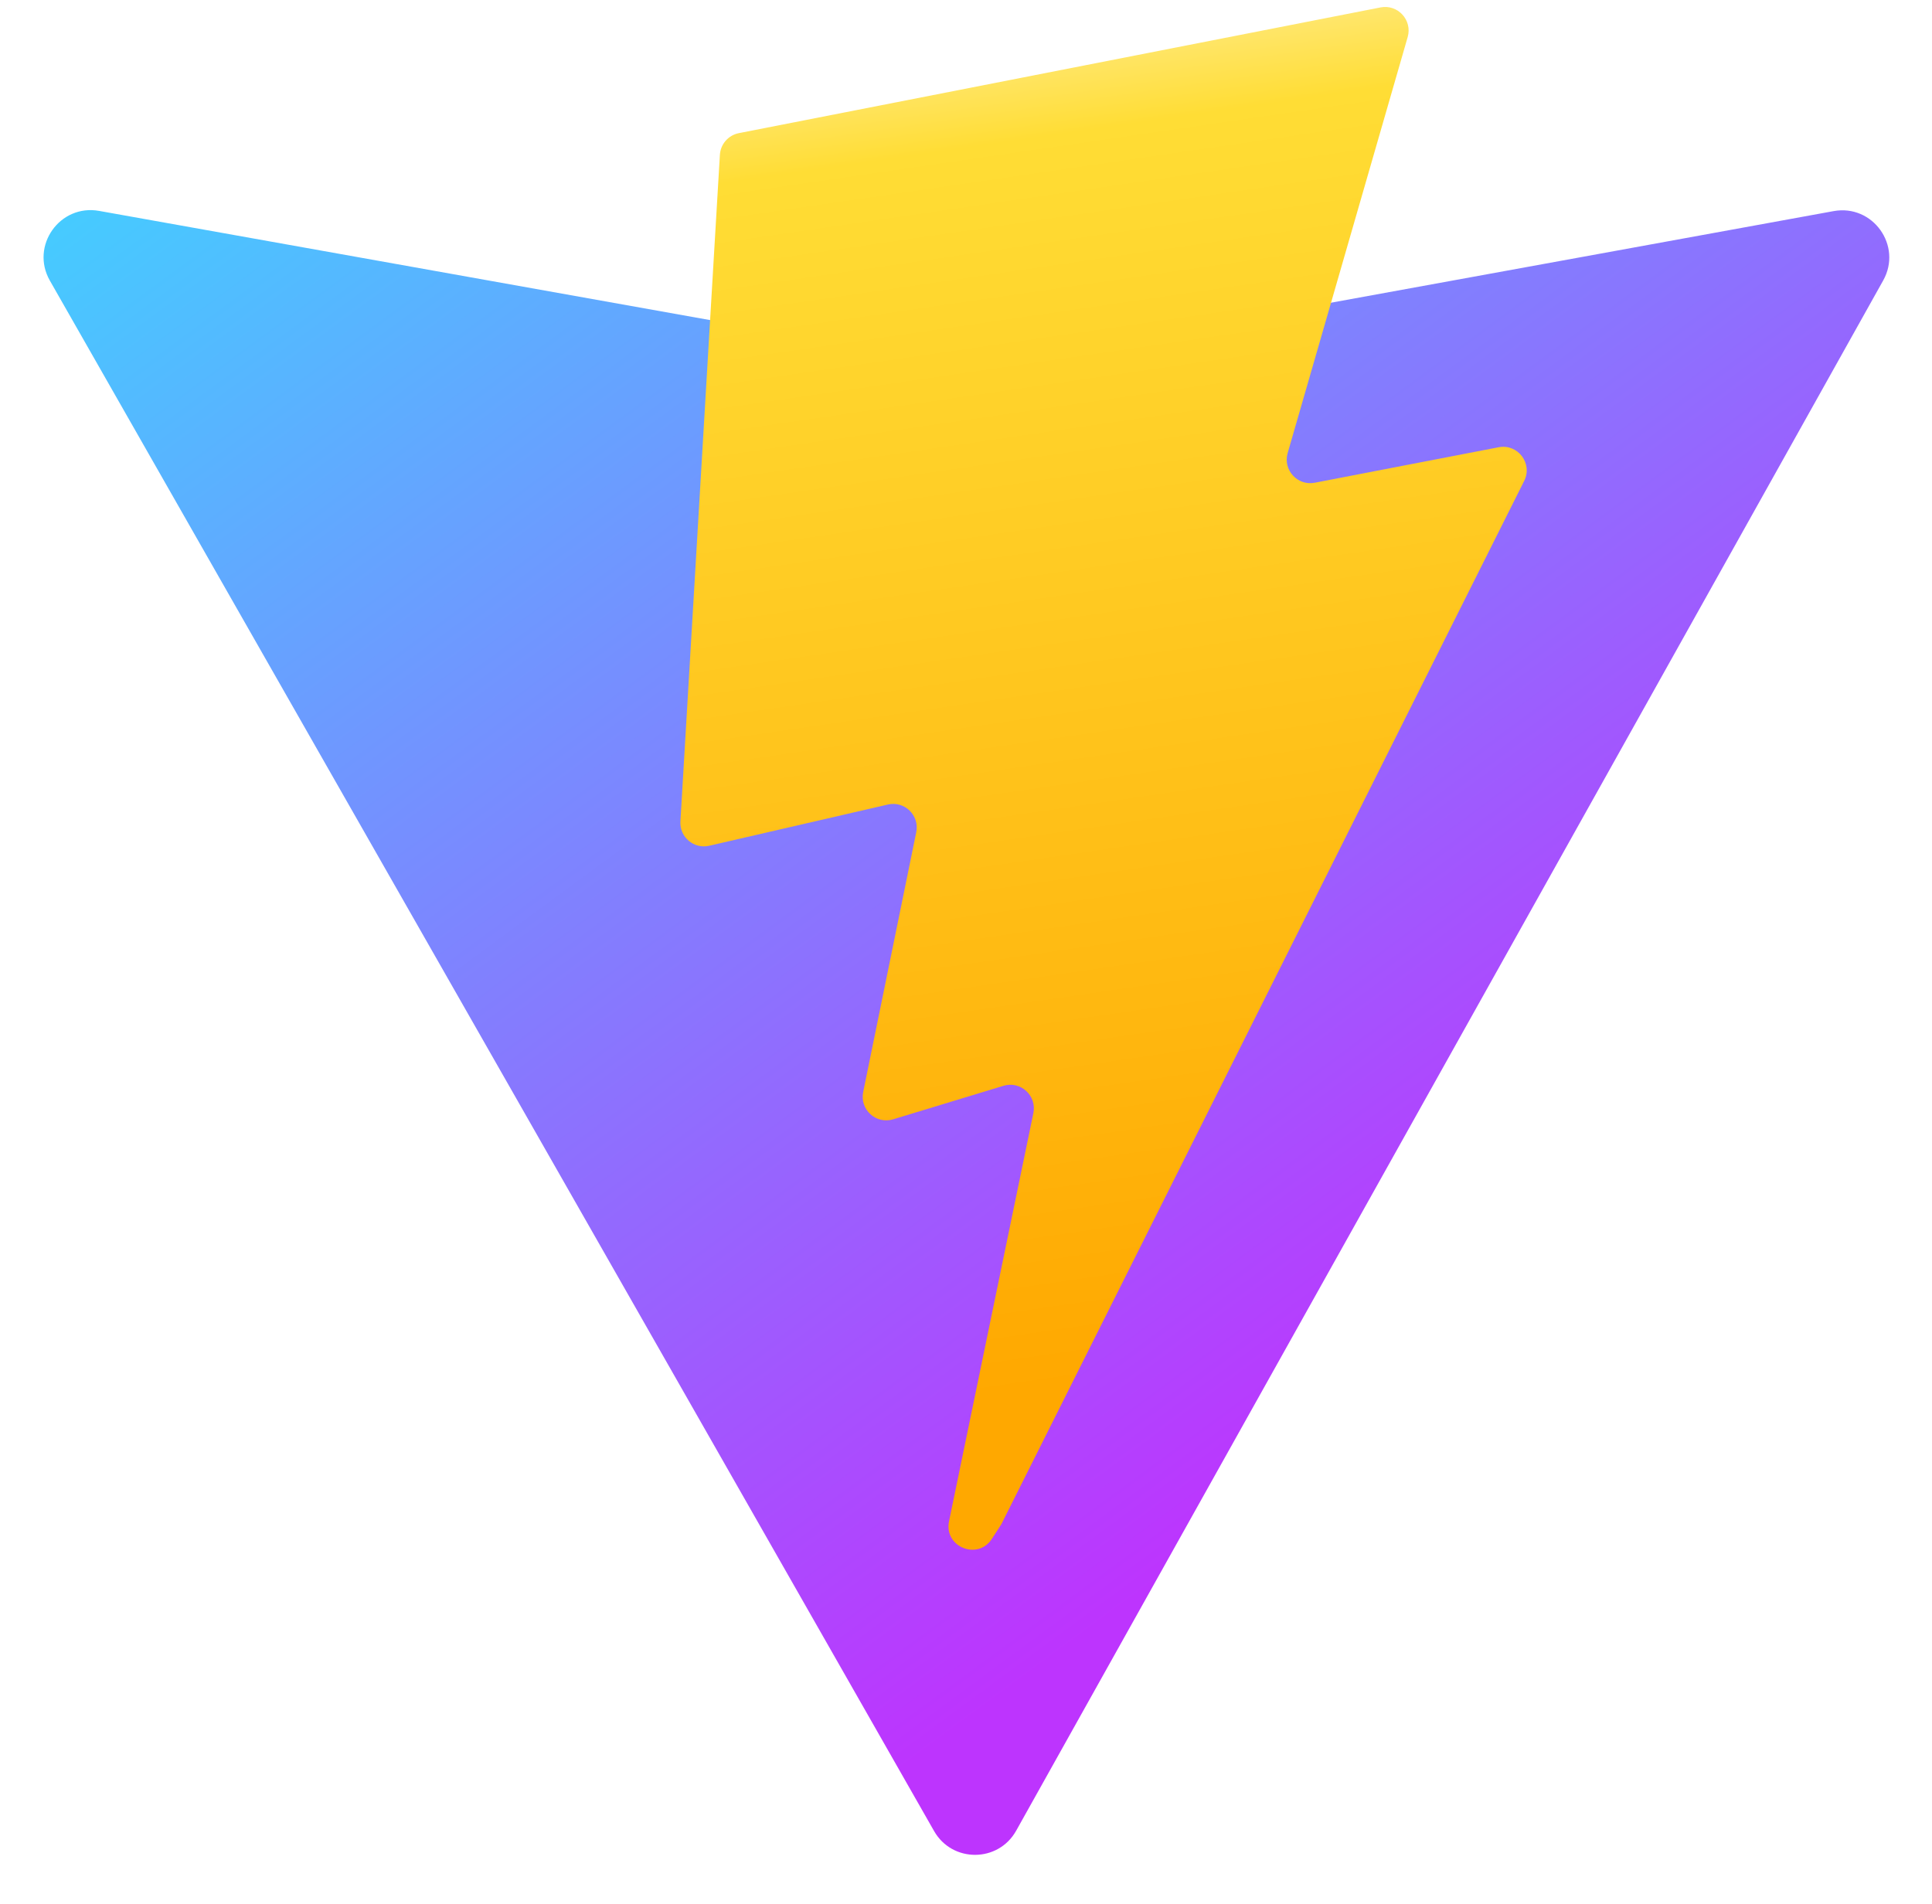
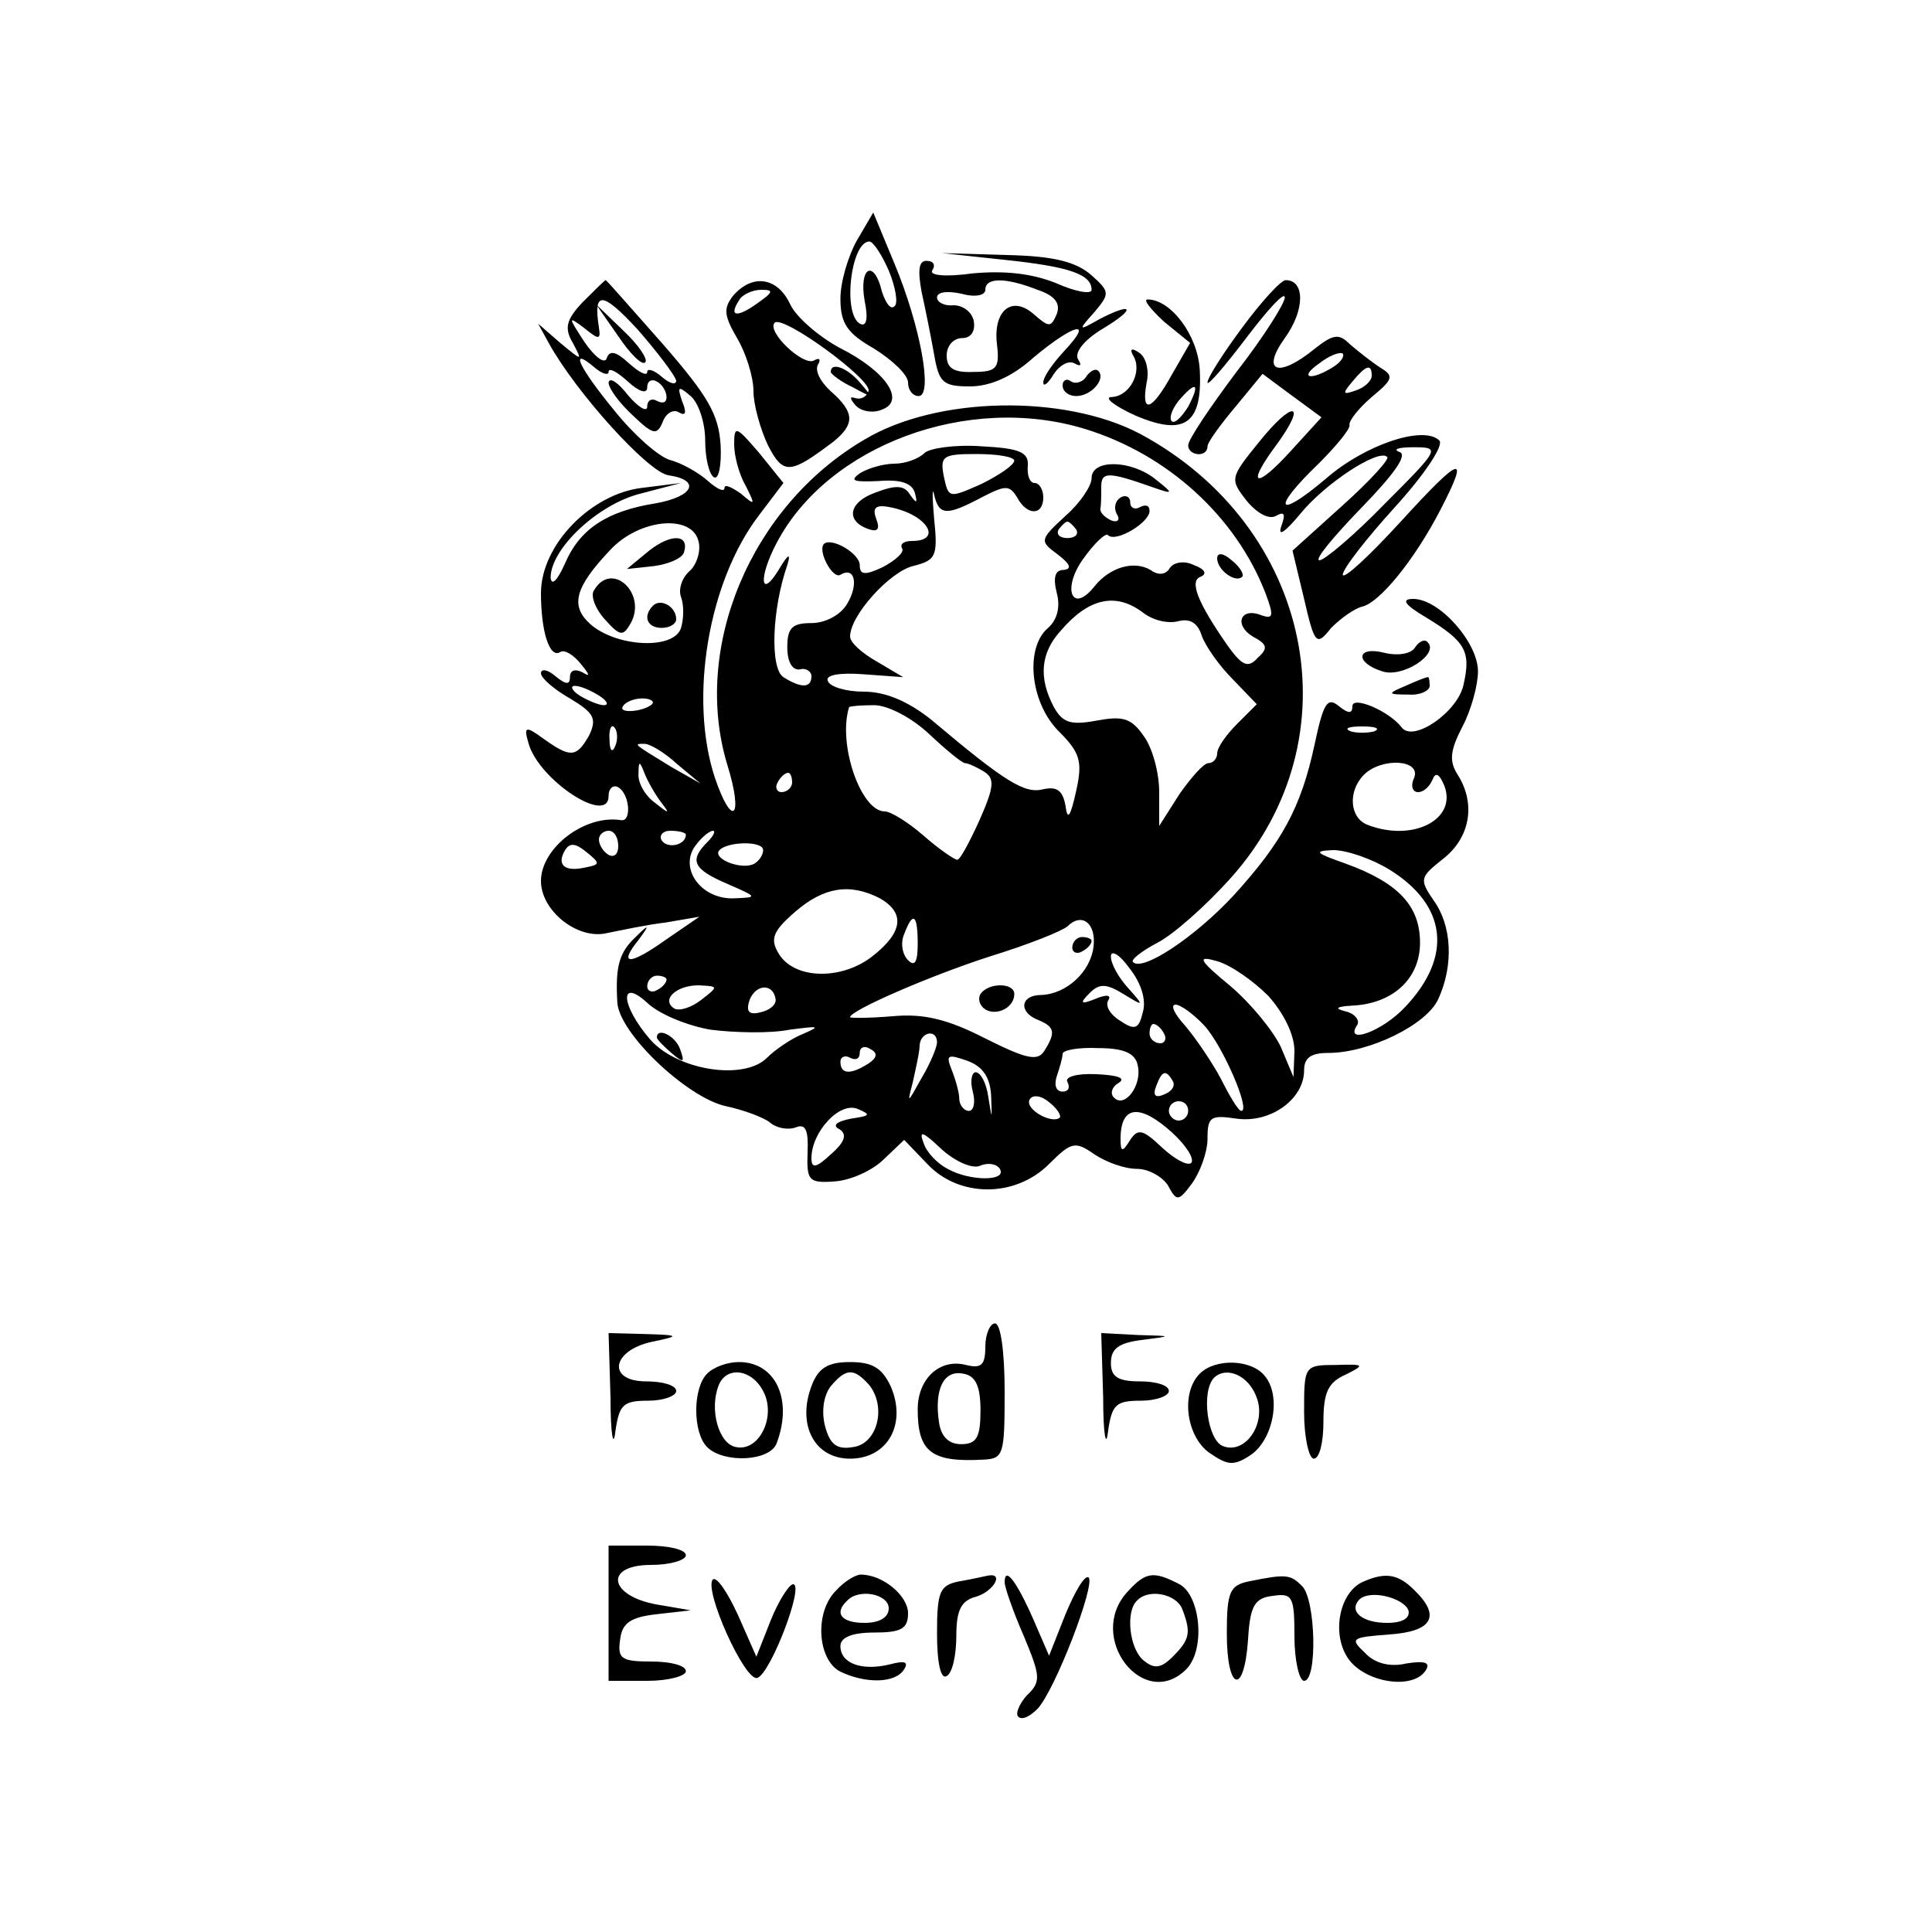
- <svg xmlns="http://www.w3.org/2000/svg" width="410" height="404" viewBox="0 0 410 404" fill="none">
-   <path d="M399.641 59.525L215.643 388.545C211.844 395.338 202.084 395.378 198.228 388.618L10.582 59.556C6.381 52.19 12.68 43.267 21.028 44.759L205.223 77.682C206.398 77.892 207.601 77.89 208.776 77.676L389.119 44.806C397.439 43.289 403.768 52.143 399.641 59.525Z" fill="url(#paint0_linear)" />
-   <path d="M292.965 1.574L156.801 28.255C154.563 28.694 152.906 30.59 152.771 32.866L144.395 174.33C144.198 177.662 147.258 180.248 150.51 179.498L188.42 170.749C191.967 169.931 195.172 173.055 194.443 176.622L183.18 231.775C182.422 235.487 185.907 238.661 189.532 237.56L212.947 230.446C216.577 229.344 220.065 232.527 219.297 236.242L201.398 322.875C200.278 328.294 207.486 331.249 210.492 326.603L212.5 323.5L323.454 102.072C325.312 98.365 322.108 94.137 318.036 94.923L279.014 102.454C275.347 103.161 272.227 99.746 273.262 96.158L298.731 7.867C299.767 4.273 296.636 0.855 292.965 1.574Z" fill="url(#paint1_linear)" />
-   <defs>
-     <linearGradient id="paint0_linear" x1="6" y1="33" x2="235" y2="344" gradientUnits="userSpaceOnUse">
-       <stop stop-color="#41D1FF" />
-       <stop offset="1" stop-color="#BD34FE" />
-     </linearGradient>
-     <linearGradient id="paint1_linear" x1="194.651" y1="8.818" x2="236.076" y2="292.989" gradientUnits="userSpaceOnUse">
-       <stop stop-color="#FFEA83" />
-       <stop offset="0.083" stop-color="#FFDD35" />
-       <stop offset="1" stop-color="#FFA800" />
-     </linearGradient>
-   </defs>
+ <svg xmlns="http://www.w3.org/2000/svg" version="1.1" width="200pt" height="200pt">
+   <svg version="1.0" width="200pt" height="200pt" viewBox="0 0 200 200" preserveAspectRatio="xMidYMid meet">
+     <g transform="translate(0,200) scale(0.1,-0.1)" fill="#000000" stroke="none">
+       <path d="M887 1751 c-9 -16 -17 -43 -17 -60 0 -26 7 -36 35 -52 19 -12 35 -27 35 -35 0 -8 5 -14 11 -14 15 0 2 72 -25 137 l-22 53 -17 -29z m33 -31 c7 -17 10 -34 6 -37 -4 -4 -9 3 -13 15 -8 34 -24 26 -18 -9 4 -19 2 -28 -5 -24 -18 11 -9 85 10 85 4 0 13 -14 20 -30z" />
+       <path d="M1040 1731 c67 -7 90 -15 90 -31 0 -5 -17 -2 -37 7 -25 10 -53 13 -86 10 -29 -4 -45 -2 -42 3 4 6 1 10 -6 10 -8 0 -9 -10 -5 -32 4 -18 10 -48 13 -65 5 -29 9 -33 37 -33 21 0 44 10 66 30 42 35 63 40 32 7 -12 -13 -22 -27 -22 -33 0 -5 5 -1 11 9 6 9 15 14 21 11 7 -4 8 -2 4 4 -4 7 6 20 26 32 35 21 31 28 -5 9 -21 -12 -21 -11 -4 8 16 19 16 21 -3 38 -16 14 -39 20 -88 21 l-67 2 65 -7z m34 -31 c18 -6 24 -14 20 -25 -6 -14 -8 -14 -23 -1 -23 21 -43 5 -39 -30 3 -25 0 -29 -24 -29 -21 -1 -28 4 -28 17 0 10 7 18 16 18 9 0 14 7 12 18 -2 9 -11 16 -21 16 -9 -1 -17 3 -17 8 0 6 11 7 25 4 14 -4 25 -2 25 4 0 13 21 13 54 0z" />
+       <path d="M603 1687 c-17 -18 -19 -27 -10 -42 10 -19 10 -19 -13 0 l-23 20 11 -20 c28 -51 103 -134 124 -137 34 -5 26 -22 -13 -29 -51 -8 -79 -27 -94 -62 -8 -18 -14 -24 -15 -15 0 30 49 76 93 87 l42 11 -40 -5 c-53 -6 -105 -59 -105 -109 0 -40 9 -68 20 -61 4 3 14 -3 21 -12 10 -12 10 -14 2 -9 -8 4 -13 2 -13 -5 0 -8 -4 -8 -15 1 -8 7 -15 8 -15 3 0 -5 14 -17 30 -26 25 -15 28 -21 20 -38 -13 -23 -19 -24 -47 -4 -19 14 -21 13 -16 -4 10 -38 83 -86 83 -55 0 8 5 12 10 9 12 -7 14 -36 3 -34 -38 6 -83 -29 -83 -63 0 -31 38 -61 68 -54 15 3 43 9 61 11 l35 6 -35 -24 c-38 -27 -49 -26 -28 0 12 16 11 17 -3 3 -17 -16 -21 -30 -19 -67 1 -32 72 -99 112 -108 19 -4 40 -12 46 -17 7 -6 19 -8 27 -5 10 4 13 -3 12 -26 -1 -29 1 -32 28 -30 16 1 39 11 51 23 l21 20 24 -25 c33 -35 91 -35 126 0 23 23 27 24 47 10 12 -8 31 -15 44 -15 12 0 26 -8 32 -17 9 -17 11 -17 25 2 8 11 16 32 16 46 0 23 3 25 30 21 35 -5 70 20 70 50 0 13 7 18 25 18 42 0 102 29 114 56 16 35 14 76 -5 102 -15 22 -14 24 10 43 28 22 34 57 15 87 -9 14 -8 25 5 50 9 17 16 43 16 57 0 30 -40 75 -67 75 -13 0 -9 -6 13 -19 41 -25 47 -35 39 -70 -6 -28 -52 -60 -64 -44 -13 17 -51 33 -51 22 0 -8 -4 -8 -14 0 -12 10 -16 3 -25 -39 -14 -66 -34 -102 -84 -157 -40 -43 -94 -79 -104 -69 -3 2 8 11 25 20 16 8 50 38 76 67 130 145 85 364 -94 460 -78 41 -210 39 -285 -6 -118 -69 -179 -216 -142 -337 17 -55 5 -66 -13 -13 -27 82 -7 203 46 272 l25 33 -25 31 c-24 28 -26 29 -26 9 0 -12 5 -31 12 -43 10 -20 10 -21 -5 -8 -10 7 -17 10 -17 6 0 -5 -8 -1 -17 7 -10 9 -28 19 -40 22 -12 4 -37 26 -57 51 -37 45 -47 67 -21 45 8 -7 15 -9 15 -5 0 5 9 0 20 -10 12 -11 20 -13 20 -6 0 7 5 9 10 6 6 -3 10 -11 10 -16 0 -6 -4 -7 -10 -4 -5 3 -10 1 -10 -6 0 -6 -9 -1 -20 12 -10 13 -19 19 -20 13 0 -6 11 -21 25 -34 21 -20 25 -21 31 -7 3 9 11 14 17 10 7 -4 8 0 3 12 -5 15 -4 16 9 5 8 -7 15 -27 15 -46 0 -18 4 -35 9 -38 5 -3 8 12 7 33 -2 32 -13 51 -60 105 -32 36 -58 66 -59 66 -1 0 -12 -11 -24 -23z m97 -81 c0 -5 -7 -3 -15 4 -8 7 -15 9 -15 5 0 -5 -9 0 -19 9 -13 12 -20 14 -23 5 -2 -6 -12 1 -23 17 -17 26 -17 27 -1 15 16 -13 18 -13 16 0 -6 38 3 38 40 -2 21 -24 39 -48 40 -53z m423 -50 c85 -26 156 -90 187 -170 9 -24 8 -27 -4 -23 -22 9 -29 -10 -9 -22 15 -8 16 -12 5 -22 -10 -11 -16 -8 -30 11 -33 47 -41 69 -29 73 7 3 4 8 -7 12 -10 5 -21 3 -25 -3 -4 -7 -12 -8 -20 -2 -17 10 -42 3 -58 -17 -23 -29 -34 -3 -12 28 12 17 24 28 26 25 8 -8 43 13 43 25 0 6 -4 7 -10 4 -5 -3 -10 -1 -10 5 0 6 -5 8 -10 5 -6 -4 -7 -11 -4 -17 4 -6 1 -9 -5 -7 -7 3 -12 8 -12 12 1 4 1 14 1 23 0 16 7 16 55 -1 20 -7 20 -6 1 9 -25 20 -66 21 -66 1 0 -8 -12 -26 -27 -39 -27 -25 -27 -26 -8 -40 13 -10 15 -15 6 -16 -9 0 -11 -8 -7 -24 4 -15 0 -28 -9 -36 -24 -20 -19 -77 11 -107 22 -22 25 -31 18 -62 -6 -27 -9 -31 -11 -15 -3 16 -9 20 -23 17 -19 -5 -39 7 -116 72 -24 19 -47 29 -70 29 -18 0 -35 5 -37 11 -3 6 11 9 37 7 l41 -3 -27 16 c-16 9 -28 20 -28 26 0 22 41 67 65 73 24 6 26 10 22 49 -2 23 -2 34 0 25 5 -22 13 -22 49 -3 25 13 29 13 37 0 10 -19 27 -19 27 0 0 8 -4 15 -9 15 -5 0 -8 8 -7 18 1 14 -9 18 -48 20 -27 2 -54 -2 -59 -7 -6 -6 -20 -11 -31 -11 -12 0 -28 -5 -36 -10 -11 -8 -6 -9 19 -8 23 2 35 -2 38 -12 3 -11 2 -12 -5 -2 -6 10 -15 10 -36 2 -28 -10 -31 -30 -6 -38 9 -3 11 1 7 11 -4 11 -1 15 14 12 38 -7 56 -35 23 -35 -8 0 -13 -3 -10 -8 2 -4 -7 -12 -20 -19 -19 -9 -24 -8 -24 2 0 12 -29 29 -37 22 -7 -7 9 -37 17 -32 15 9 19 -10 7 -30 -7 -12 -23 -20 -37 -20 -20 0 -25 -5 -25 -25 0 -15 5 -24 13 -23 6 2 12 -2 12 -7 0 -12 -10 -13 -29 -1 -14 9 -12 70 4 116 4 13 1 12 -9 -5 -19 -31 -21 -8 -2 28 53 101 198 155 319 118z m-73 -33 c-1 -5 -16 -15 -34 -24 -34 -15 -34 -15 -39 8 -4 21 -1 23 34 23 22 0 39 -3 39 -7z m-327 -83 c3 -10 -2 -25 -9 -31 -8 -7 -12 -19 -9 -27 3 -8 3 -22 0 -32 -7 -23 -67 -20 -94 4 -21 19 -16 38 21 77 30 32 84 37 91 9z m391 12 c3 -5 -1 -9 -9 -9 -8 0 -12 4 -9 9 3 4 7 8 9 8 2 0 6 -4 9 -8z m69 -86 c10 -8 26 -12 37 -9 12 3 20 -2 24 -15 4 -11 18 -31 32 -45 l25 -26 -20 -20 c-12 -12 -21 -25 -21 -31 0 -5 -4 -10 -9 -10 -5 0 -18 -15 -30 -32 l-21 -33 0 35 c0 20 -7 46 -16 58 -13 19 -22 21 -49 16 -27 -5 -35 -2 -44 14 -16 30 -14 56 7 79 29 34 57 40 85 19z m-563 -86 c8 -5 11 -10 5 -10 -5 0 -17 5 -25 10 -8 5 -10 10 -5 10 6 0 17 -5 25 -10z m55 -9 c-9 -8 -36 -10 -30 -2 2 4 11 8 20 8 8 0 13 -3 10 -6z m287 -31 c17 -16 34 -30 37 -30 3 0 12 -4 20 -9 11 -7 10 -16 -5 -50 -10 -22 -20 -41 -23 -41 -3 0 -19 11 -35 25 -16 14 -34 25 -40 25 -25 0 -49 70 -37 108 1 1 12 2 26 2 14 0 39 -13 57 -30z m-325 -12 c-3 -8 -6 -5 -6 6 -1 11 2 17 5 13 3 -3 4 -12 1 -19z m786 15 c-7 -2 -19 -2 -25 0 -7 3 -2 5 12 5 14 0 19 -2 13 -5z m-722 -34 l24 -20 -30 17 c-39 24 -40 24 -28 24 6 0 21 -9 34 -21z m-17 -39 c10 -13 9 -13 -6 -1 -10 7 -18 21 -17 30 0 13 1 14 6 1 3 -8 11 -22 17 -30z m780 25 c-4 -8 -2 -15 4 -15 6 0 12 6 15 13 3 8 7 6 12 -6 14 -35 -32 -59 -79 -41 -19 7 -21 35 -4 52 18 18 59 16 52 -3z m-644 -5 c0 -5 -5 -10 -11 -10 -5 0 -7 5 -4 10 3 6 8 10 11 10 2 0 4 -4 4 -10z m-180 -66 c0 -8 -4 -12 -10 -9 -5 3 -10 10 -10 16 0 5 5 9 10 9 6 0 10 -7 10 -16z m70 12 c0 -11 -19 -15 -25 -6 -3 5 1 10 9 10 9 0 16 -2 16 -4z m22 -8 c-19 -19 -14 -28 21 -43 32 -14 32 -14 5 -15 -34 0 -56 33 -37 56 6 8 14 14 17 14 3 0 1 -5 -6 -12z m-126 -26 c-22 -5 -30 3 -21 18 5 8 11 7 22 -2 15 -12 14 -13 -1 -16z m184 18 c0 -5 -4 -11 -9 -14 -12 -7 -42 4 -37 13 7 10 46 11 46 1z m648 -20 c60 -37 66 -90 17 -142 -24 -26 -64 -40 -50 -19 3 5 -3 12 -12 14 -12 3 -10 5 7 6 42 2 70 28 70 65 0 38 -22 62 -77 82 -31 11 -34 13 -13 14 14 0 40 -9 58 -20z m-527 -30 c26 -15 24 -35 -8 -60 -32 -25 -81 -24 -97 3 -9 15 -6 23 17 43 30 26 57 30 88 14z m39 -47 c0 -19 -3 -24 -10 -17 -6 6 -8 18 -4 27 9 24 14 21 14 -10z m182 -3 c-3 -26 -28 -49 -54 -50 -22 0 -24 -18 -3 -26 17 -7 18 -13 6 -32 -7 -11 -19 -8 -61 13 -39 20 -64 26 -96 23 -24 -2 -44 -2 -44 -1 0 7 83 43 145 63 39 12 74 26 80 31 15 15 30 3 27 -21z m51 -68 c-4 -17 -8 -19 -23 -9 -10 6 -16 15 -13 21 4 6 -1 7 -13 2 -15 -6 -17 -5 -6 6 10 10 17 10 35 -1 21 -13 22 -13 5 6 -10 11 -18 25 -18 33 0 7 9 2 19 -12 12 -15 18 -33 14 -46z m130 17 c16 -18 27 -40 27 -57 l-1 -27 -13 31 c-8 17 -31 45 -52 63 -34 28 -35 32 -14 26 14 -4 37 -20 53 -36z m-623 17 c0 -3 -4 -8 -10 -11 -5 -3 -10 -1 -10 4 0 6 5 11 10 11 6 0 10 -2 10 -4z m46 -52 c24 -3 61 -4 81 0 31 4 33 4 15 -4 -13 -5 -30 -17 -38 -25 -24 -24 -93 -13 -121 19 -31 36 -32 65 -2 37 12 -11 41 -23 65 -27z m-10 31 c-10 -8 -23 -12 -28 -9 -14 9 2 24 25 24 21 -1 21 -1 3 -15z m77 0 c0 -6 -7 -11 -16 -13 -12 -3 -15 1 -11 13 7 17 25 17 27 0z m444 -27 c19 -21 48 -88 38 -88 -3 0 -12 15 -21 33 -9 17 -26 42 -37 55 -11 12 -16 22 -10 22 5 0 19 -10 30 -22z m-42 -8 c3 -5 1 -10 -4 -10 -6 0 -11 5 -11 10 0 6 2 10 4 10 3 0 8 -4 11 -10z m-235 -9 c0 -5 -7 -22 -16 -37 -15 -27 -15 -27 -9 -4 3 14 7 31 7 38 1 14 18 17 18 3z m-71 -22 c-19 -12 -29 -11 -29 2 0 5 5 7 10 4 6 -3 10 -1 10 5 0 6 5 8 11 4 8 -4 7 -9 -2 -15z m279 -3 c4 -20 -14 -44 -25 -32 -4 4 -2 11 5 15 8 5 -1 8 -23 9 -21 1 -33 -3 -30 -8 3 -6 1 -10 -5 -10 -7 0 -9 7 -6 16 3 9 6 19 6 23 0 4 17 7 37 6 28 0 39 -6 41 -19z m-152 -30 c1 -26 1 -26 -3 -1 -2 14 -8 25 -13 25 -4 0 -6 -9 -3 -20 3 -11 1 -20 -4 -20 -5 0 -10 6 -10 13 0 6 -4 20 -8 30 -6 15 -4 16 16 9 17 -6 24 -18 25 -36z m188 15 c3 -5 -1 -11 -9 -14 -9 -4 -12 -1 -8 9 6 16 10 17 17 5z m-117 -38 c-8 -7 -37 9 -31 19 3 5 12 4 20 -3 8 -6 13 -14 11 -16z m-216 -1 c-15 -3 -20 -7 -12 -11 8 -5 6 -13 -9 -26 -15 -14 -20 -15 -20 -4 0 27 29 59 48 51 14 -6 13 -7 -7 -10z m349 8 c0 -5 -4 -10 -10 -10 -5 0 -10 5 -10 10 0 6 5 10 10 10 6 0 10 -4 10 -10z m-16 -23 c14 -13 23 -27 19 -31 -4 -3 -17 4 -30 16 -20 19 -25 20 -33 8 -8 -13 -10 -13 -10 1 0 35 20 37 54 6z m-200 -34 c9 4 18 2 21 -3 8 -13 -31 -13 -54 0 -10 5 -22 17 -25 27 -5 13 -1 12 18 -6 14 -13 32 -21 40 -18z" />
+       <path d="M640 1652 c12 -18 25 -31 28 -27 3 3 -7 18 -23 33 l-28 27 23 -33z" />
+       <path d="M1260 1422 c0 -12 19 -26 26 -19 2 2 -2 10 -11 17 -9 8 -15 8 -15 2z" />
+       <path d="M672 1430 l-23 -19 28 3 c15 2 29 8 31 14 6 19 -13 20 -36 2z" />
+       <path d="M615 1389 c-4 -5 1 -19 11 -30 16 -18 19 -18 27 -4 17 31 -20 65 -38 34z" />
+       <path d="M676 1373 c-11 -11 -6 -23 9 -23 8 0 15 4 15 9 0 13 -16 22 -24 14z" />
+       <path d="M1110 1019 c0 -5 5 -7 10 -4 6 3 10 8 10 11 0 2 -4 4 -10 4 -5 0 -10 -5 -10 -11z" />
+       <path d="M1015 971 c-3 -5 -1 -12 5 -16 12 -7 30 2 30 16 0 12 -27 12 -35 0z" />
+       <path d="M680 926 c0 -2 7 -9 15 -16 13 -11 14 -10 9 4 -5 14 -24 23 -24 12z" />
+       <path d="M759 1694 c-10 -13 -10 -20 4 -44 9 -15 17 -40 17 -55 0 -14 7 -39 15 -56 16 -31 23 -30 68 4 22 18 22 30 -3 52 -11 10 -17 22 -13 28 3 5 1 7 -4 4 -11 -7 -50 30 -41 39 9 8 102 -60 97 -71 -2 -6 -8 -9 -14 -7 -6 2 -5 -1 1 -8 6 -6 18 -8 27 -4 25 9 4 40 -44 64 -22 12 -45 32 -51 45 -13 28 -39 32 -59 9z m25 -8 c-21 -15 -30 -14 -19 3 3 6 14 11 23 11 13 0 13 -2 -4 -14z" />
+       <path d="M1286 1661 c-20 -27 -36 -52 -36 -57 0 -4 18 17 40 46 22 29 40 49 40 42 0 -6 -22 -41 -50 -77 -27 -36 -50 -70 -50 -76 0 -11 20 -13 20 -1 0 4 13 22 29 41 l28 34 31 -23 30 -22 -31 -34 c-37 -41 -48 -38 -16 5 33 45 18 48 -18 3 -30 -37 -30 -38 -12 -61 11 -13 23 -19 30 -15 9 5 10 2 5 -12 -3 -10 5 -4 20 14 25 31 81 68 90 59 3 -2 -18 -25 -47 -51 l-51 -46 12 -50 c11 -48 13 -49 28 -30 10 10 24 20 32 22 18 4 54 48 81 100 31 60 22 57 -41 -12 -33 -36 -59 -60 -60 -55 0 6 24 37 54 70 30 33 51 64 46 69 -16 16 -77 -4 -118 -40 -51 -43 -56 -31 -7 16 18 18 33 36 32 40 -1 4 9 17 23 29 23 19 23 22 8 31 -9 6 -23 17 -31 24 -11 11 -17 10 -36 -5 -38 -31 -56 -24 -31 11 21 29 21 60 1 60 -5 0 -25 -22 -45 -49z m94 -41 c-24 -15 -36 -11 -14 4 10 8 21 12 24 10 2 -3 -2 -9 -10 -14z m40 -9 c0 -5 -7 -12 -16 -15 -14 -5 -15 -4 -4 9 14 17 20 19 20 6z m14 -132 c-32 -33 -63 -59 -68 -59 -6 0 14 24 43 54 35 36 48 55 40 58 -8 3 -1 5 14 5 28 0 28 -1 -29 -58z" />
+       <path d="M1205 1667 l27 -22 -19 -33 c-21 -38 -32 -41 -26 -8 3 13 -1 27 -8 31 -7 5 -10 4 -6 -3 10 -16 -3 -42 -22 -43 -9 0 2 -9 24 -19 51 -22 70 -9 67 47 -2 36 -30 73 -54 73 -5 0 3 -10 17 -23z m25 -88 c-7 -11 -14 -18 -17 -15 -3 3 0 12 7 21 18 21 23 19 10 -6z" />
+       <path d="M860 1615 c0 -2 10 -10 23 -16 20 -11 21 -11 8 4 -13 16 -31 23 -31 12z" />
+       <path d="M1125 1611 c-3 -6 -11 -9 -16 -6 -5 4 -9 1 -9 -4 0 -6 6 -11 14 -11 16 0 31 18 23 26 -3 3 -8 0 -12 -5z" />
+       <path d="M1465 1330 c-4 -7 -18 -9 -31 -6 -30 8 -32 -10 -3 -19 21 -7 59 18 47 30 -3 4 -9 1 -13 -5z" />
+       <path d="M1455 1290 c-19 -8 -19 -9 3 -9 12 -1 22 4 22 9 0 6 -1 10 -2 9 -2 0 -12 -4 -23 -9z" />
+       <path d="M1020 606 c0 -19 -4 -23 -20 -19 -27 7 -50 -14 -50 -46 0 -44 14 -55 68 -52 21 1 22 5 22 71 0 40 -4 70 -10 70 -5 0 -10 -11 -10 -24z m-5 -66 c0 -28 -4 -35 -20 -35 -13 0 -21 8 -23 23 -5 34 5 54 25 50 13 -2 18 -13 18 -38z" />
+       <path d="M632 553 c0 -38 3 -53 5 -35 4 28 8 32 34 32 16 0 29 5 29 10 0 6 -14 10 -31 10 -41 0 -36 32 6 41 29 6 29 7 -7 8 l-38 1 2 -67z" />
+       <path d="M1142 553 c0 -38 3 -53 5 -35 4 28 8 32 34 32 16 0 29 5 29 10 0 6 -13 10 -30 10 -23 0 -30 5 -30 19 0 15 8 21 33 24 31 4 31 4 -5 5 l-38 2 2 -67z" />
+       <path d="M732 578 c-15 -15 -15 -61 0 -76 17 -17 65 -15 72 4 17 45 -1 84 -39 84 -12 0 -26 -5 -33 -12z m58 -18 c14 -26 -4 -63 -28 -58 -18 3 -28 39 -18 64 8 20 34 17 46 -6z" />
+       <path d="M840 565 c-15 -40 3 -75 40 -75 39 0 59 36 42 75 -9 19 -19 25 -42 25 -23 0 -33 -6 -40 -25z m60 1 c18 -23 8 -61 -17 -64 -17 -3 -24 3 -29 22 -4 16 -1 32 6 41 16 19 24 19 40 1z" />
+       <path d="M1242 578 c-20 -20 -14 -65 10 -82 19 -13 25 -14 43 -2 23 16 32 61 14 82 -14 17 -51 18 -67 2z m59 -25 c10 -27 -12 -59 -35 -50 -16 6 -23 57 -9 71 13 12 36 2 44 -21z" />
+       <path d="M1350 538 c0 -26 5 -48 10 -48 6 0 10 17 10 38 0 31 5 41 23 49 20 10 20 11 -10 10 -33 0 -33 -1 -33 -49z" />
+       <path d="M630 330 l0 -70 40 0 c22 0 40 5 40 10 0 6 -16 10 -36 10 -31 0 -35 3 -32 23 2 17 11 23 38 26 l35 4 -35 6 c-50 9 -55 41 -6 41 20 0 36 5 36 10 0 6 -18 10 -40 10 l-40 0 0 -70z" />
+       <path d="M738 365 c-10 -10 33 -106 46 -102 14 5 49 97 37 97 -4 0 -15 -17 -23 -37 l-15 -38 -19 43 c-11 24 -22 40 -26 37z" />
+       <path d="M866 354 c-23 -22 -20 -71 3 -84 26 -13 58 -13 67 2 5 8 0 9 -15 5 -29 -7 -51 1 -51 19 0 9 12 14 35 14 28 0 35 4 35 20 0 18 -26 40 -49 40 -5 0 -17 -7 -25 -16z m54 -19 c0 -9 -9 -15 -25 -15 -24 0 -32 10 -18 23 12 13 43 7 43 -8z" />
+       <path d="M993 363 c-20 -4 -23 -10 -23 -54 0 -31 4 -48 10 -44 6 3 10 22 10 42 0 26 5 36 20 40 18 5 30 25 13 22 -5 -1 -18 -4 -30 -6z" />
+       <path d="M1040 362 c0 -5 9 -31 20 -56 17 -41 18 -47 3 -61 -8 -9 -12 -19 -9 -22 4 -4 12 0 20 8 18 19 60 128 53 136 -4 3 -14 -14 -24 -38 l-17 -43 -16 37 c-18 41 -30 56 -30 39z" />
+       <path d="M1167 352 c-43 -47 17 -124 61 -80 20 20 15 76 -7 88 -27 14 -35 13 -54 -8z m57 -18 c9 -24 8 -31 -10 -49 -12 -12 -19 -13 -30 -4 -15 12 -19 51 -7 62 12 13 41 7 47 -9z" />
+       <path d="M1293 363 c-20 -4 -23 -11 -23 -54 0 -60 18 -65 22 -6 2 35 7 43 26 45 20 3 22 -1 22 -42 0 -25 5 -46 10 -46 14 0 12 84 -2 98 -12 12 -16 13 -55 5z" />
+       <path d="M1412 363 c-25 -10 -34 -53 -17 -79 17 -26 68 -34 81 -13 5 8 -1 10 -20 7 -17 -4 -33 0 -43 11 -16 15 -14 16 25 19 45 3 54 19 26 46 -16 16 -29 19 -52 9z m46 -30 c2 -8 -6 -13 -22 -13 -26 0 -40 12 -29 24 11 11 46 2 51 -11z" />
+     </g>
+   </svg>
+   <style>@media (prefers-color-scheme: light) { :root { filter: none; } }
+ </style>
</svg>
